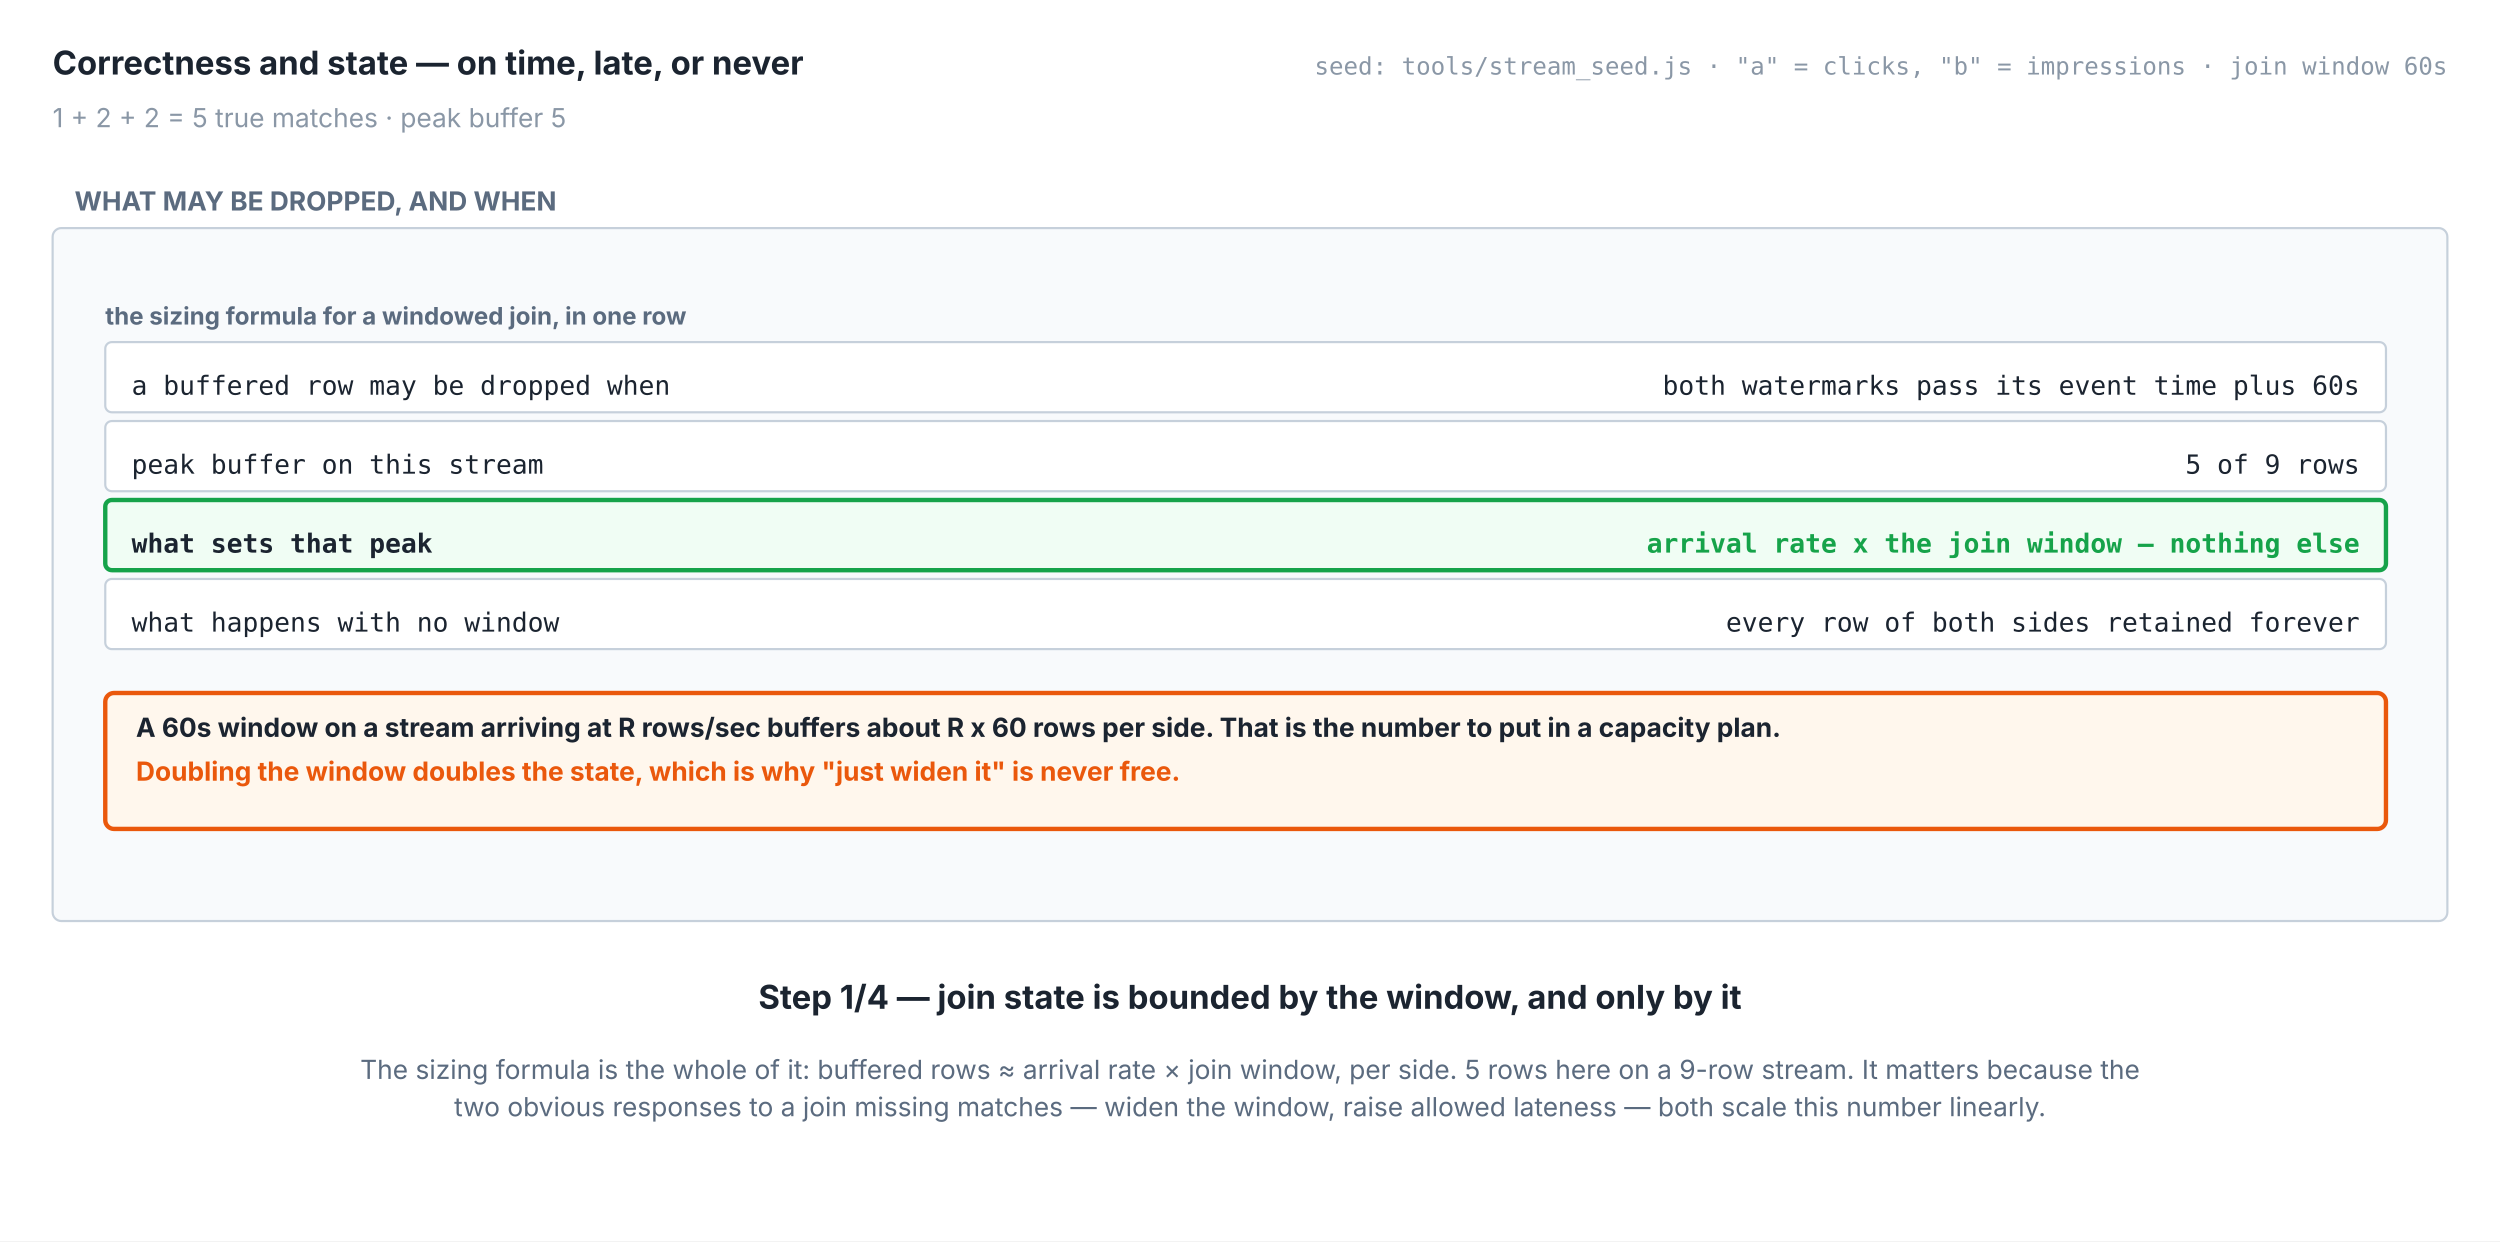
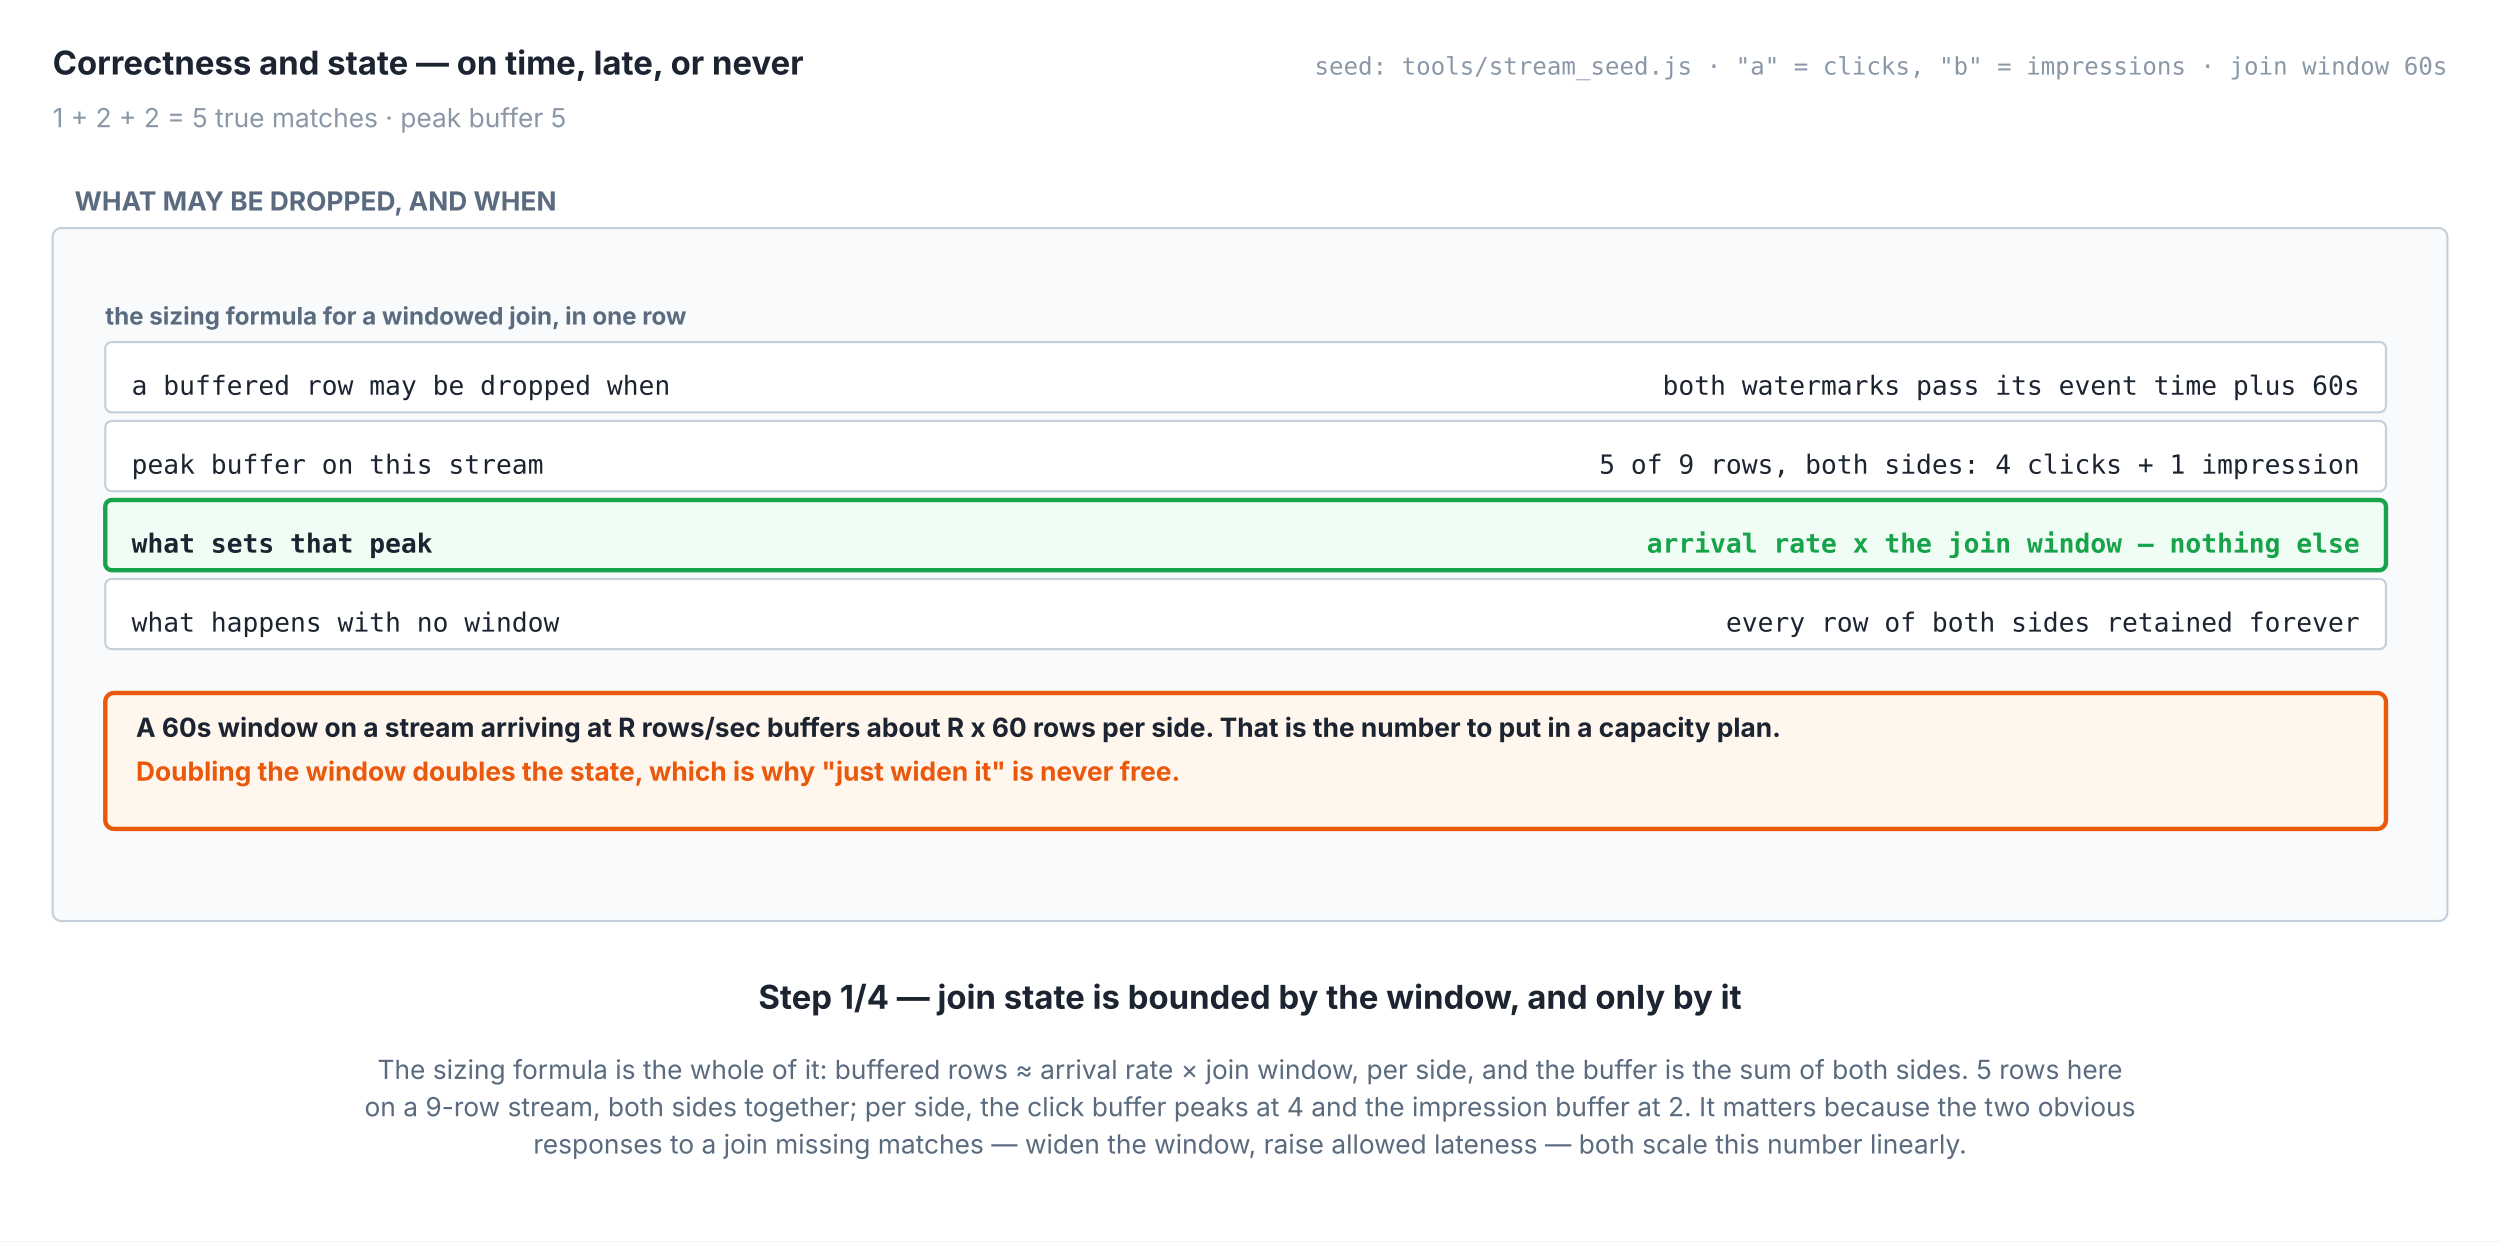
<svg xmlns="http://www.w3.org/2000/svg" viewBox="0 0 1140 566" width="1140" height="566" role="img" aria-label="animated walkthrough">
  <rect width="1140" height="566" fill="#ffffff" />
  <g>
    <animate attributeName="opacity" dur="22s" repeatCount="indefinite" calcMode="discrete" values="1;1;0;0" keyTimes="0;0.25;0.25;1" />
    <text x="24" y="34" font-family="system-ui,-apple-system,Segoe UI,sans-serif" font-size="15" font-weight="700" fill="#1b2430" text-anchor="start">Correctness and state — on time, late, or never</text>
    <text x="24" y="58" font-family="system-ui,-apple-system,Segoe UI,sans-serif" font-size="12" font-weight="400" fill="#8a97a6" text-anchor="start">1 + 2 + 2 = 5 true matches · peak buffer 5</text>
    <text x="1116" y="34" font-family="ui-monospace,SFMono-Regular,Menlo,Consolas,monospace" font-size="11" font-weight="400" fill="#8a97a6" text-anchor="end">seed: tools/stream_seed.js · "a" = clicks, "b" = impressions · join window 60s</text>
    <rect x="24" y="104" width="1092" height="316" rx="4" fill="#f8fafc" stroke="#c6d0db" stroke-width="1" />
    <text x="34" y="96" font-family="system-ui,-apple-system,Segoe UI,sans-serif" font-size="12" font-weight="700" fill="#5b6b7f" text-anchor="start">WHAT MAY BE DROPPED, AND WHEN</text>
    <text x="48" y="148" font-family="system-ui,-apple-system,Segoe UI,sans-serif" font-size="11" font-weight="700" fill="#5b6b7f" text-anchor="start">the sizing formula for a windowed join, in one row</text>
    <rect x="48" y="156" width="1040" height="32" rx="3" fill="#ffffff" stroke="#c6d0db" stroke-width="1" />
    <text x="60" y="180" font-family="ui-monospace,SFMono-Regular,Menlo,Consolas,monospace" font-size="12" font-weight="400" fill="#1b2430" text-anchor="start">a buffered row may be dropped when</text>
    <text x="1076" y="180" font-family="ui-monospace,SFMono-Regular,Menlo,Consolas,monospace" font-size="12" font-weight="400" fill="#1b2430" text-anchor="end">both watermarks pass its event time plus 60s</text>
    <rect x="48" y="192" width="1040" height="32" rx="3" fill="#ffffff" stroke="#c6d0db" stroke-width="1" />
    <text x="60" y="216" font-family="ui-monospace,SFMono-Regular,Menlo,Consolas,monospace" font-size="12" font-weight="400" fill="#1b2430" text-anchor="start">peak buffer on this stream</text>
-     <text x="1076" y="216" font-family="ui-monospace,SFMono-Regular,Menlo,Consolas,monospace" font-size="12" font-weight="400" fill="#1b2430" text-anchor="end">5 of 9 rows</text>
+     <text x="1076" y="216" font-family="ui-monospace,SFMono-Regular,Menlo,Consolas,monospace" font-size="12" font-weight="400" fill="#1b2430" text-anchor="end">5 of 9 rows, both sides: 4 clicks + 1 impression</text>
    <rect x="48" y="228" width="1040" height="32" rx="3" fill="#f0fdf4" stroke="#16a34a" stroke-width="2" />
    <text x="60" y="252" font-family="ui-monospace,SFMono-Regular,Menlo,Consolas,monospace" font-size="12" font-weight="700" fill="#1b2430" text-anchor="start">what sets that peak</text>
    <text x="1076" y="252" font-family="ui-monospace,SFMono-Regular,Menlo,Consolas,monospace" font-size="12" font-weight="700" fill="#16a34a" text-anchor="end">arrival rate x the join window — nothing else</text>
    <rect x="48" y="264" width="1040" height="32" rx="3" fill="#ffffff" stroke="#c6d0db" stroke-width="1" />
    <text x="60" y="288" font-family="ui-monospace,SFMono-Regular,Menlo,Consolas,monospace" font-size="12" font-weight="400" fill="#1b2430" text-anchor="start">what happens with no window</text>
    <text x="1076" y="288" font-family="ui-monospace,SFMono-Regular,Menlo,Consolas,monospace" font-size="12" font-weight="400" fill="#1b2430" text-anchor="end">every row of both sides retained forever</text>
    <rect x="48" y="316" width="1040" height="62" rx="4" fill="#fff7ed" stroke="#ea580c" stroke-width="2" />
    <text x="62" y="336" font-family="system-ui,-apple-system,Segoe UI,sans-serif" font-size="12" font-weight="700" fill="#1b2430" text-anchor="start">A 60s window on a stream arriving at R rows/sec buffers about R x 60 rows per side. That is the number to put in a capacity plan.</text>
    <text x="62" y="356" font-family="system-ui,-apple-system,Segoe UI,sans-serif" font-size="12" font-weight="700" fill="#ea580c" text-anchor="start">Doubling the window doubles the state, which is why "just widen it" is never free.</text>
    <text x="570" y="460" font-family="system-ui,-apple-system,Segoe UI,sans-serif" font-size="15" font-weight="700" fill="#1b2430" text-anchor="middle">Step 1/4 — join state is bounded by the window, and only by it</text>
-     <text x="570" y="492" font-family="system-ui,-apple-system,Segoe UI,sans-serif" font-size="12" font-weight="400" fill="#5b6b7f" text-anchor="middle">The sizing formula is the whole of it: buffered rows ≈ arrival rate × join window, per side. 5 rows here on a 9-row stream. It matters because the</text>
-     <text x="570" y="509" font-family="system-ui,-apple-system,Segoe UI,sans-serif" font-size="12" font-weight="400" fill="#5b6b7f" text-anchor="middle">two obvious responses to a join missing matches — widen the window, raise allowed lateness — both scale this number linearly.</text>
+     <text x="570" y="492" font-family="system-ui,-apple-system,Segoe UI,sans-serif" font-size="12" font-weight="400" fill="#5b6b7f" text-anchor="middle">The sizing formula is the whole of it: buffered rows ≈ arrival rate × join window, per side, and the buffer is the sum of both sides. 5 rows here</text>
+     <text x="570" y="509" font-family="system-ui,-apple-system,Segoe UI,sans-serif" font-size="12" font-weight="400" fill="#5b6b7f" text-anchor="middle">on a 9-row stream, both sides together; per side, the click buffer peaks at 4 and the impression buffer at 2. It matters because the two obvious</text>
+     <text x="570" y="526" font-family="system-ui,-apple-system,Segoe UI,sans-serif" font-size="12" font-weight="400" fill="#5b6b7f" text-anchor="middle">responses to a join missing matches — widen the window, raise allowed lateness — both scale this number linearly.</text>
  </g>
  <g opacity="0">
    <animate attributeName="opacity" dur="22s" repeatCount="indefinite" calcMode="discrete" values="0;0;1;1;0;0" keyTimes="0;0.25;0.25;0.5;0.5;1" />
    <text x="24" y="34" font-family="system-ui,-apple-system,Segoe UI,sans-serif" font-size="15" font-weight="700" fill="#1b2430" text-anchor="start">Correctness and state — on time, late, or never</text>
    <text x="24" y="58" font-family="system-ui,-apple-system,Segoe UI,sans-serif" font-size="12" font-weight="400" fill="#8a97a6" text-anchor="start">1 + 2 + 2 = 5 true matches · peak buffer 5</text>
    <text x="1116" y="34" font-family="ui-monospace,SFMono-Regular,Menlo,Consolas,monospace" font-size="11" font-weight="400" fill="#8a97a6" text-anchor="end">seed: tools/stream_seed.js · "a" = clicks, "b" = impressions · join window 60s</text>
    <rect x="24" y="104" width="1092" height="316" rx="4" fill="#f8fafc" stroke="#c6d0db" stroke-width="1" />
    <text x="34" y="96" font-family="system-ui,-apple-system,Segoe UI,sans-serif" font-size="12" font-weight="700" fill="#5b6b7f" text-anchor="start">THE RETRACTION CASE, WITH REAL ROWS</text>
    <text x="48" y="148" font-family="system-ui,-apple-system,Segoe UI,sans-serif" font-size="11" font-weight="700" fill="#5b6b7f" text-anchor="start">the emitted result was correct when emitted, and is now wrong</text>
    <rect x="48" y="156" width="1040" height="30" rx="3" fill="#ffffff" stroke="#c6d0db" stroke-width="1" />
    <text x="60" y="178" font-family="ui-monospace,SFMono-Regular,Menlo,Consolas,monospace" font-size="12" font-weight="400" fill="#1b2430" text-anchor="start">click id 0 emits after event 5</text>
    <text x="1076" y="178" font-family="ui-monospace,SFMono-Regular,Menlo,Consolas,monospace" font-size="12" font-weight="400" fill="#1b2430" text-anchor="end">NO MATCH — nothing within 60s had arrived</text>
    <rect x="48" y="190" width="1040" height="30" rx="3" fill="#ffffff" stroke="#c6d0db" stroke-width="1" />
    <text x="60" y="212" font-family="ui-monospace,SFMono-Regular,Menlo,Consolas,monospace" font-size="12" font-weight="400" fill="#1b2430" text-anchor="start">then impression id 7 arrives at event 7</text>
    <text x="1076" y="212" font-family="ui-monospace,SFMono-Regular,Menlo,Consolas,monospace" font-size="12" font-weight="400" fill="#1b2430" text-anchor="end">it DOES match click 0 — 49s apart</text>
    <rect x="48" y="224" width="1040" height="30" rx="3" fill="#ffffff" stroke="#c6d0db" stroke-width="1" />
    <text x="60" y="246" font-family="ui-monospace,SFMono-Regular,Menlo,Consolas,monospace" font-size="12" font-weight="400" fill="#1b2430" text-anchor="start">click id 1 emits after event 5</text>
    <text x="1076" y="246" font-family="ui-monospace,SFMono-Regular,Menlo,Consolas,monospace" font-size="12" font-weight="400" fill="#1b2430" text-anchor="end">NO MATCH — nothing within 60s had arrived</text>
    <rect x="48" y="258" width="1040" height="30" rx="3" fill="#ffffff" stroke="#c6d0db" stroke-width="1" />
    <text x="60" y="280" font-family="ui-monospace,SFMono-Regular,Menlo,Consolas,monospace" font-size="12" font-weight="400" fill="#1b2430" text-anchor="start">then impression id 7 arrives at event 7</text>
    <text x="1076" y="280" font-family="ui-monospace,SFMono-Regular,Menlo,Consolas,monospace" font-size="12" font-weight="400" fill="#1b2430" text-anchor="end">it DOES match click 1 — 47s apart</text>
    <rect x="48" y="292" width="1040" height="30" rx="3" fill="#f0fdf4" stroke="#16a34a" stroke-width="2" />
    <text x="60" y="314" font-family="ui-monospace,SFMono-Regular,Menlo,Consolas,monospace" font-size="12" font-weight="700" fill="#1b2430" text-anchor="start">so the join must</text>
    <text x="1076" y="314" font-family="ui-monospace,SFMono-Regular,Menlo,Consolas,monospace" font-size="12" font-weight="700" fill="#16a34a" text-anchor="end">retract the earlier result and emit the corrected match</text>
    <rect x="48" y="340" width="1040" height="62" rx="4" fill="#ffe4e6" stroke="#e11d48" stroke-width="2" />
    <text x="62" y="360" font-family="system-ui,-apple-system,Segoe UI,sans-serif" font-size="12" font-weight="700" fill="#1b2430" text-anchor="start">2 of the 5 clicks are in this state: emitted, then contradicted by a row arriving 2 events later.</text>
    <text x="62" y="380" font-family="system-ui,-apple-system,Segoe UI,sans-serif" font-size="12" font-weight="700" fill="#e11d48" text-anchor="start">A NO-MATCH result is the dangerous one, because downstream it looks like a fact rather than a provisional answer.</text>
    <text x="570" y="460" font-family="system-ui,-apple-system,Segoe UI,sans-serif" font-size="15" font-weight="700" fill="#1b2430" text-anchor="middle">Step 2/4 — a late row can contradict a result already emitted</text>
    <text x="570" y="492" font-family="system-ui,-apple-system,Segoe UI,sans-serif" font-size="12" font-weight="400" fill="#5b6b7f" text-anchor="middle">The worst version of this is visible in the first row: the join emits **no match** for click 0, which downstream reads as "this click was never</text>
    <text x="570" y="509" font-family="system-ui,-apple-system,Segoe UI,sans-serif" font-size="12" font-weight="400" fill="#5b6b7f" text-anchor="middle">attributed". Then impression 7 arrives 2 events later and does match. A negative result is still a result, and it still has to be retracted.</text>
  </g>
  <g opacity="0">
    <animate attributeName="opacity" dur="22s" repeatCount="indefinite" calcMode="discrete" values="0;0;1;1;0;0" keyTimes="0;0.5;0.5;0.75;0.75;1" />
    <text x="24" y="34" font-family="system-ui,-apple-system,Segoe UI,sans-serif" font-size="15" font-weight="700" fill="#1b2430" text-anchor="start">Correctness and state — on time, late, or never</text>
    <text x="24" y="58" font-family="system-ui,-apple-system,Segoe UI,sans-serif" font-size="12" font-weight="400" fill="#8a97a6" text-anchor="start">1 + 2 + 2 = 5 true matches · peak buffer 5</text>
    <text x="1116" y="34" font-family="ui-monospace,SFMono-Regular,Menlo,Consolas,monospace" font-size="11" font-weight="400" fill="#8a97a6" text-anchor="end">seed: tools/stream_seed.js · "a" = clicks, "b" = impressions · join window 60s</text>
    <rect x="24" y="104" width="1092" height="316" rx="4" fill="#f8fafc" stroke="#c6d0db" stroke-width="1" />
    <text x="34" y="96" font-family="system-ui,-apple-system,Segoe UI,sans-serif" font-size="12" font-weight="700" fill="#5b6b7f" text-anchor="start">ALL 5 TRUE MATCHES, BY WHAT ACTUALLY HAPPENS TO THEM</text>
    <rect x="48" y="162" width="1040" height="36" rx="3" fill="#f0fdf4" stroke="#16a34a" stroke-width="2" />
    <text x="64" y="185" font-family="ui-monospace,SFMono-Regular,Menlo,Consolas,monospace" font-size="11" font-weight="700" fill="#1b2430" text-anchor="start">emitted ON TIME and correct</text>
    <text x="1074" y="185" font-family="ui-monospace,SFMono-Regular,Menlo,Consolas,monospace" font-size="11" font-weight="700" fill="#16a34a" text-anchor="end">1 match</text>
    <rect x="48" y="202" width="1040" height="36" rx="3" fill="#fff7ed" stroke="#ea580c" stroke-width="2" />
    <text x="64" y="225" font-family="ui-monospace,SFMono-Regular,Menlo,Consolas,monospace" font-size="11" font-weight="700" fill="#1b2430" text-anchor="start">emitted LATE, after a retraction</text>
    <text x="1074" y="225" font-family="ui-monospace,SFMono-Regular,Menlo,Consolas,monospace" font-size="11" font-weight="700" fill="#ea580c" text-anchor="end">2 matches</text>
    <rect x="48" y="242" width="1040" height="36" rx="3" fill="#ffe4e6" stroke="#e11d48" stroke-width="2" />
    <text x="64" y="265" font-family="ui-monospace,SFMono-Regular,Menlo,Consolas,monospace" font-size="11" font-weight="700" fill="#1b2430" text-anchor="start">NEVER emitted at all</text>
    <text x="1074" y="265" font-family="ui-monospace,SFMono-Regular,Menlo,Consolas,monospace" font-size="11" font-weight="700" fill="#e11d48" text-anchor="end">2 matches — the watermark never passed the bound</text>
    <rect x="48" y="296" width="1040" height="62" rx="4" fill="#ffe4e6" stroke="#e11d48" stroke-width="2" />
    <text x="62" y="316" font-family="system-ui,-apple-system,Segoe UI,sans-serif" font-size="12" font-weight="700" fill="#1b2430" text-anchor="start">1 + 2 + 2 = 5. Only 1 of the 5 true matches is published correctly the first time.</text>
    <text x="62" y="336" font-family="system-ui,-apple-system,Segoe UI,sans-serif" font-size="12" font-weight="700" fill="#e11d48" text-anchor="start">This is the honest picture of a stream-stream join on out-of-order data, and it is why ad attribution is hard rather than fiddly.</text>
    <text x="570" y="460" font-family="system-ui,-apple-system,Segoe UI,sans-serif" font-size="15" font-weight="700" fill="#1b2430" text-anchor="middle">Step 3/4 — so the accounting is: on time, late, or never</text>
    <text x="570" y="492" font-family="system-ui,-apple-system,Segoe UI,sans-serif" font-size="12" font-weight="400" fill="#5b6b7f" text-anchor="middle">The accounting is the chapter's central result and it is not comfortable: of 5 true matches, **1** is published correctly on the first attempt,</text>
    <text x="570" y="509" font-family="system-ui,-apple-system,Segoe UI,sans-serif" font-size="12" font-weight="400" fill="#5b6b7f" text-anchor="middle">**2** require a retraction, and **2** are computed, held in state and never published at all. Nothing is broken — this is what a correct windowed</text>
    <text x="570" y="526" font-family="system-ui,-apple-system,Segoe UI,sans-serif" font-size="12" font-weight="400" fill="#5b6b7f" text-anchor="middle">join does on this data.</text>
  </g>
  <g opacity="0">
    <animate attributeName="opacity" dur="22s" repeatCount="indefinite" calcMode="discrete" values="0;0;1;1" keyTimes="0;0.75;0.75;1" />
    <text x="24" y="34" font-family="system-ui,-apple-system,Segoe UI,sans-serif" font-size="15" font-weight="700" fill="#1b2430" text-anchor="start">Correctness and state — on time, late, or never</text>
    <text x="24" y="58" font-family="system-ui,-apple-system,Segoe UI,sans-serif" font-size="12" font-weight="400" fill="#8a97a6" text-anchor="start">1 + 2 + 2 = 5 true matches · peak buffer 5</text>
    <text x="1116" y="34" font-family="ui-monospace,SFMono-Regular,Menlo,Consolas,monospace" font-size="11" font-weight="400" fill="#8a97a6" text-anchor="end">seed: tools/stream_seed.js · "a" = clicks, "b" = impressions · join window 60s</text>
    <rect x="24" y="104" width="1092" height="316" rx="4" fill="#f8fafc" stroke="#c6d0db" stroke-width="1" />
    <text x="34" y="96" font-family="system-ui,-apple-system,Segoe UI,sans-serif" font-size="12" font-weight="700" fill="#5b6b7f" text-anchor="start">GARBAGE COLLECTING THE JOIN BUFFER</text>
    <text x="48" y="148" font-family="system-ui,-apple-system,Segoe UI,sans-serif" font-size="11" font-weight="700" fill="#5b6b7f" text-anchor="start">the same watermark decides emission and collection</text>
    <rect x="48" y="156" width="1040" height="32" rx="3" fill="#ffffff" stroke="#c6d0db" stroke-width="1" />
    <text x="60" y="180" font-family="ui-monospace,SFMono-Regular,Menlo,Consolas,monospace" font-size="12" font-weight="400" fill="#1b2430" text-anchor="start">drop a row when</text>
    <text x="1076" y="180" font-family="ui-monospace,SFMono-Regular,Menlo,Consolas,monospace" font-size="12" font-weight="400" fill="#1b2430" text-anchor="end">both watermarks pass its et + 60s + allowed lateness</text>
    <rect x="48" y="192" width="1040" height="32" rx="3" fill="#ffffff" stroke="#c6d0db" stroke-width="1" />
    <text x="60" y="216" font-family="ui-monospace,SFMono-Regular,Menlo,Consolas,monospace" font-size="12" font-weight="400" fill="#1b2430" text-anchor="start">so allowed lateness</text>
    <text x="1076" y="216" font-family="ui-monospace,SFMono-Regular,Menlo,Consolas,monospace" font-size="12" font-weight="400" fill="#1b2430" text-anchor="end">directly extends how long every buffered row is held</text>
    <rect x="48" y="228" width="1040" height="32" rx="3" fill="#ffffff" stroke="#c6d0db" stroke-width="1" />
    <text x="60" y="252" font-family="ui-monospace,SFMono-Regular,Menlo,Consolas,monospace" font-size="12" font-weight="400" fill="#1b2430" text-anchor="start">and the 2 never-emitted clicks</text>
    <text x="1076" y="252" font-family="ui-monospace,SFMono-Regular,Menlo,Consolas,monospace" font-size="12" font-weight="400" fill="#1b2430" text-anchor="end">is never collected either — the watermark never reaches the bound</text>
    <rect x="48" y="264" width="1040" height="32" rx="3" fill="#f0fdf4" stroke="#16a34a" stroke-width="2" />
    <text x="60" y="288" font-family="ui-monospace,SFMono-Regular,Menlo,Consolas,monospace" font-size="12" font-weight="700" fill="#1b2430" text-anchor="start">which means</text>
    <text x="1076" y="288" font-family="ui-monospace,SFMono-Regular,Menlo,Consolas,monospace" font-size="12" font-weight="700" fill="#16a34a" text-anchor="end">a stalled input is both a liveness AND a memory problem</text>
    <rect x="48" y="316" width="1040" height="62" rx="4" fill="#ffe4e6" stroke="#e11d48" stroke-width="2" />
    <text x="62" y="336" font-family="system-ui,-apple-system,Segoe UI,sans-serif" font-size="12" font-weight="700" fill="#1b2430" text-anchor="start">One watermark drives both: it decides when a match may be emitted and when its inputs may be dropped. A stalled watermark stops both at once.</text>
    <text x="62" y="356" font-family="system-ui,-apple-system,Segoe UI,sans-serif" font-size="12" font-weight="700" fill="#e11d48" text-anchor="start">So the 2 clicks that never emit are also 2 buffered rows that are never freed — the failure is silent in both directions.</text>
    <text x="570" y="460" font-family="system-ui,-apple-system,Segoe UI,sans-serif" font-size="15" font-weight="700" fill="#1b2430" text-anchor="middle">Step 4/4 — and the state must be collected, or the join grows forever</text>
    <text x="570" y="492" font-family="system-ui,-apple-system,Segoe UI,sans-serif" font-size="12" font-weight="400" fill="#5b6b7f" text-anchor="middle">The coupling is worth stating explicitly: the same watermark decides emission and collection, so a stalled input is simultaneously a liveness</text>
    <text x="570" y="509" font-family="system-ui,-apple-system,Segoe UI,sans-serif" font-size="12" font-weight="400" fill="#5b6b7f" text-anchor="middle">problem and a memory leak. The 2 clicks here that never emit are also never collected, and neither symptom raises an error.</text>
  </g>
</svg>
